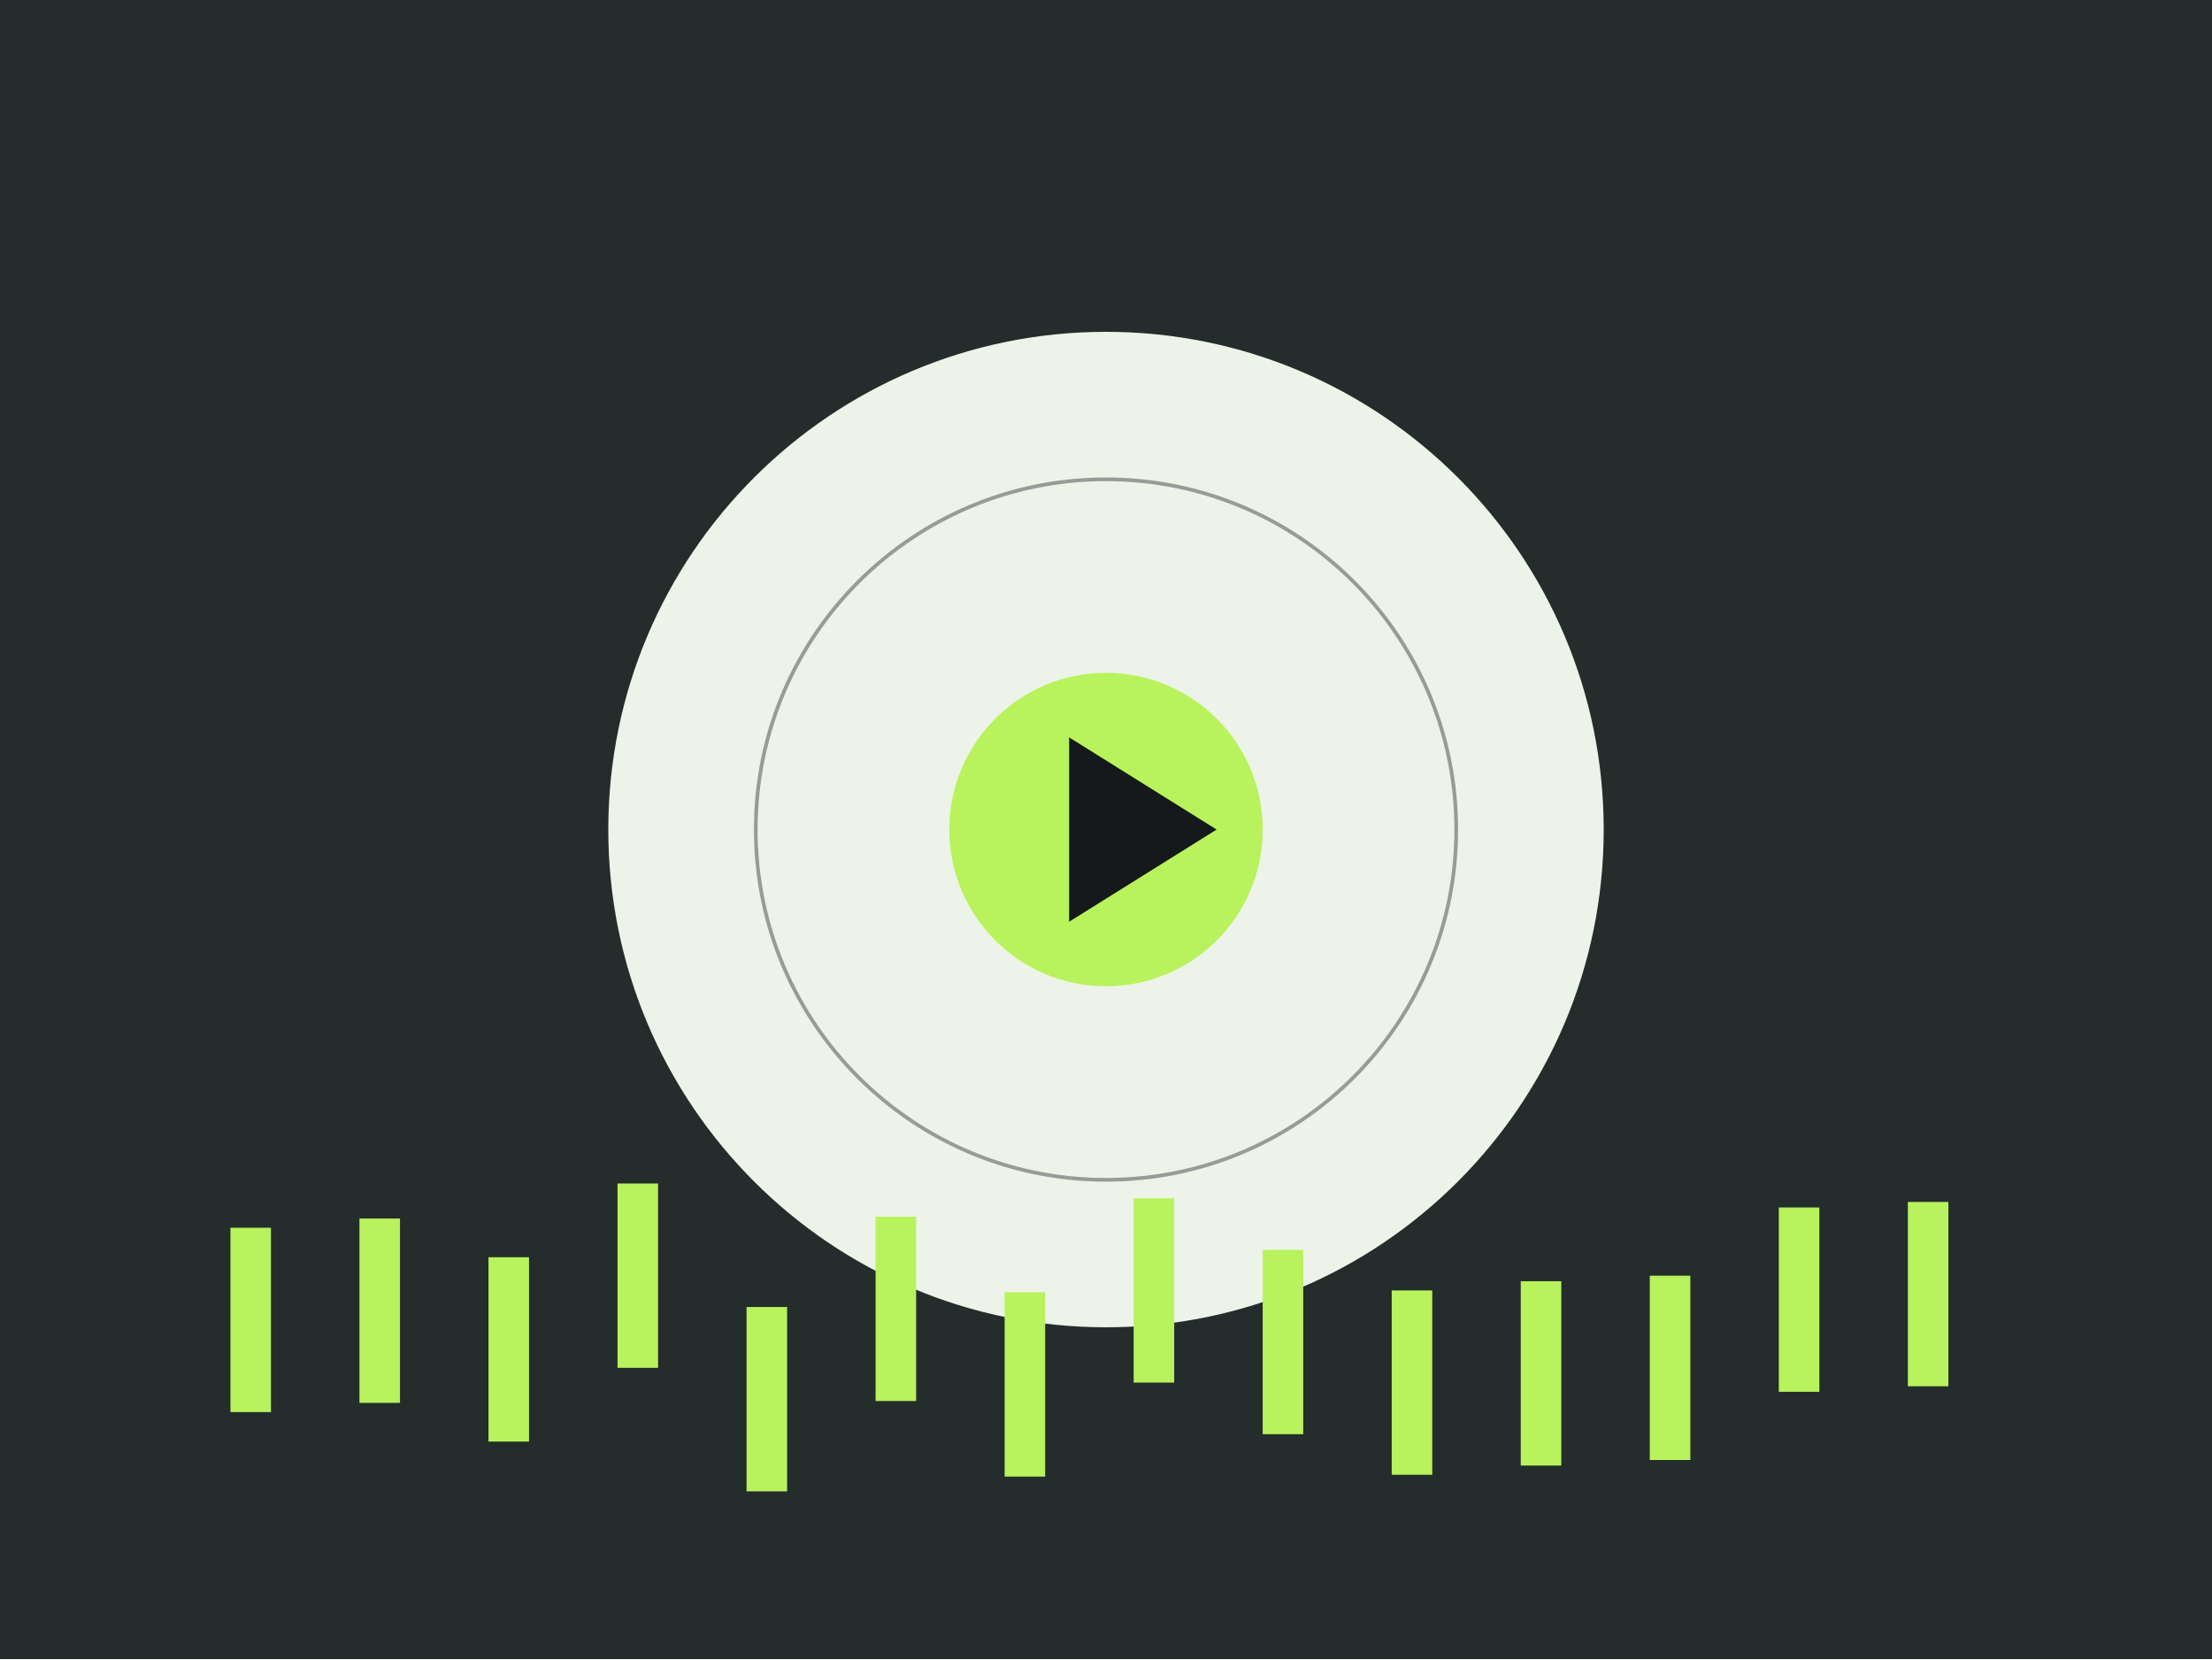
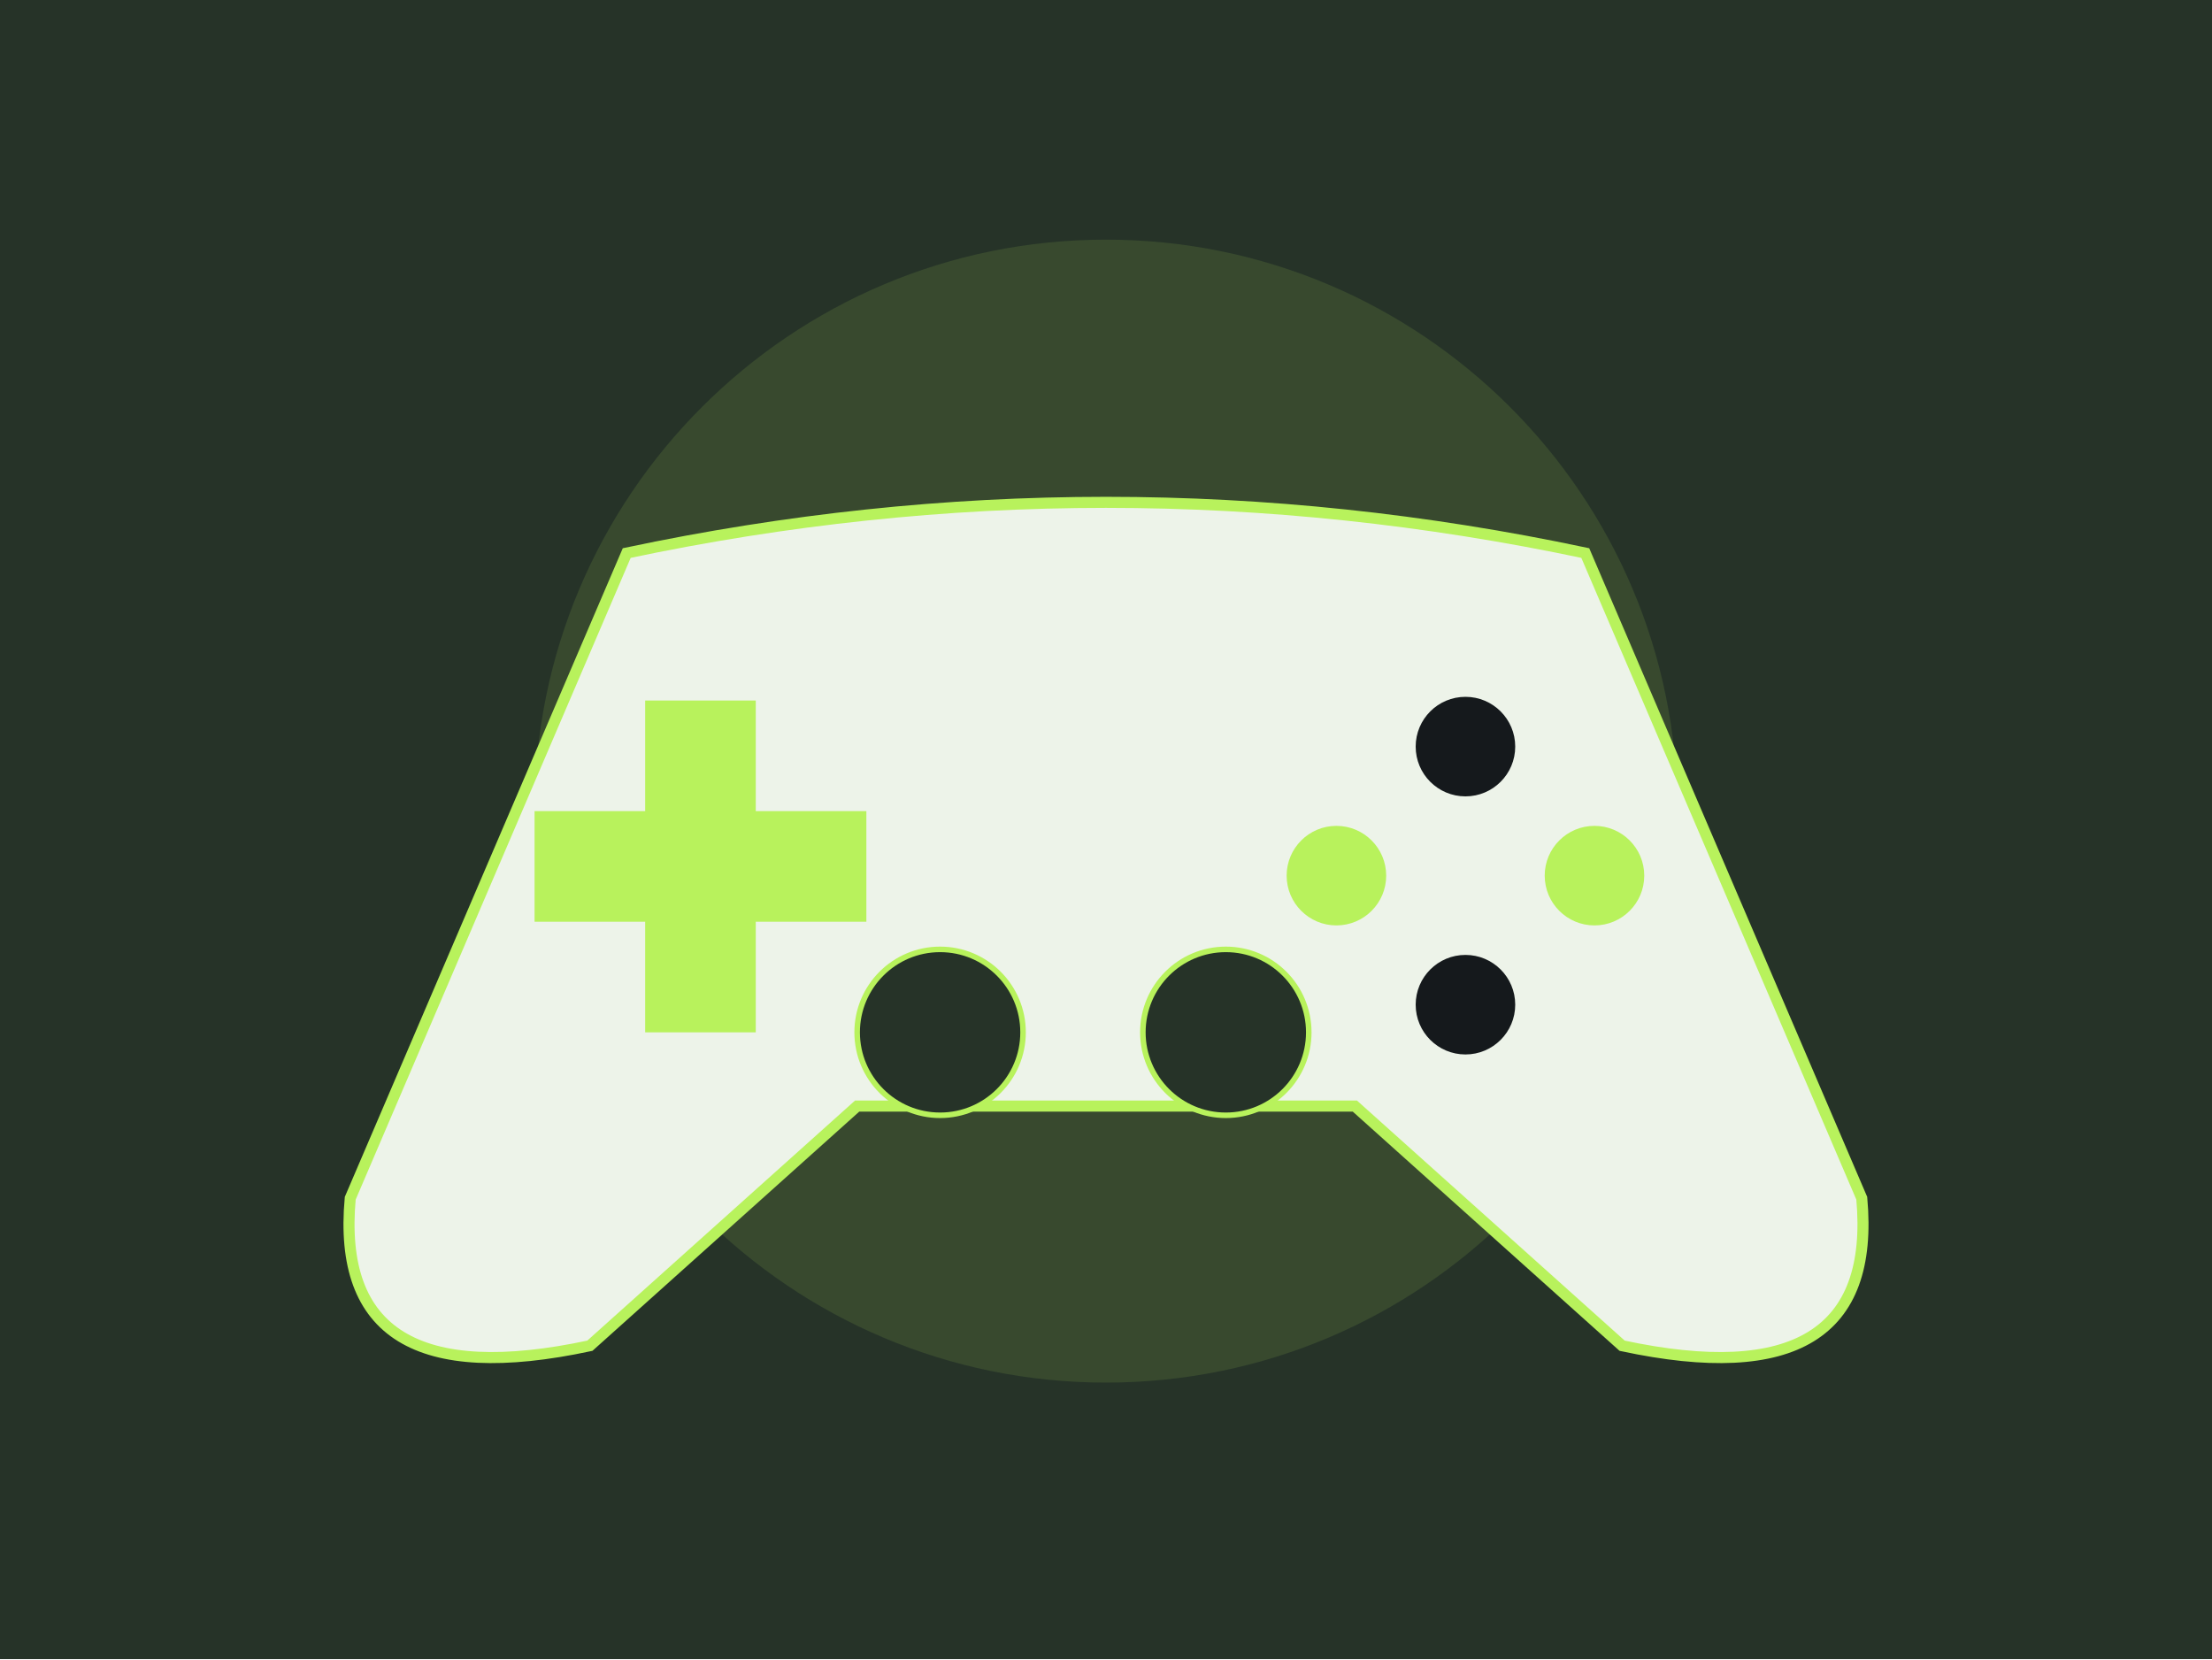
<svg xmlns="http://www.w3.org/2000/svg" width="1200" height="900" viewBox="0 0 1200 900" role="img">
-   <rect width="1200" height="900" fill="#242c2c" />
-   <circle cx="600" cy="450" r="270" fill="#edf3e9" />
-   <circle cx="600" cy="450" r="190" fill="none" stroke="#15191c" stroke-width="2" opacity=".4" />
-   <circle cx="600" cy="450" r="85" fill="#b8f25c" />
-   <path d="M580 400L660 450L580 500Z" fill="#15191c" />
-   <rect x="125" y="666" width="22" height="100" fill="#b8f25c" />
-   <rect x="195" y="661" width="22" height="100" fill="#b8f25c" />
-   <rect x="265" y="682" width="22" height="100" fill="#b8f25c" />
-   <rect x="335" y="642" width="22" height="100" fill="#b8f25c" />
-   <rect x="405" y="709" width="22" height="100" fill="#b8f25c" />
-   <rect x="475" y="660" width="22" height="100" fill="#b8f25c" />
-   <rect x="545" y="701" width="22" height="100" fill="#b8f25c" />
-   <rect x="615" y="650" width="22" height="100" fill="#b8f25c" />
-   <rect x="685" y="678" width="22" height="100" fill="#b8f25c" />
-   <rect x="755" y="700" width="22" height="100" fill="#b8f25c" />
-   <rect x="825" y="695" width="22" height="100" fill="#b8f25c" />
-   <rect x="895" y="692" width="22" height="100" fill="#b8f25c" />
-   <rect x="965" y="655" width="22" height="100" fill="#b8f25c" />
-   <rect x="1035" y="652" width="22" height="100" fill="#b8f25c" />
+   <rect width="1200" height="900" fill="#263328" />
+   <circle cx="600" cy="440" r="310" fill="#b8f25c" opacity=".12" />
+   <path d="M340 300Q600 245 860 300L1010 650Q1020 760 880 730L735 600H465L320 730Q180 760 190 650Z" fill="#edf3e9" stroke="#b8f25c" stroke-width="6" />
+   <path d="M350 380H410V440H470V500H410V560H350V500H290V440H350Z" fill="#b8f25c" />
+   <circle cx="795" cy="405" r="27" fill="#15191c" />
+   <circle cx="865" cy="475" r="27" fill="#b8f25c" />
+   <circle cx="725" cy="475" r="27" fill="#b8f25c" />
+   <circle cx="795" cy="545" r="27" fill="#15191c" />
+   <circle cx="510" cy="560" r="45" fill="#263328" stroke="#b8f25c" stroke-width="3" />
+   <circle cx="665" cy="560" r="45" fill="#263328" stroke="#b8f25c" stroke-width="3" />
</svg>
